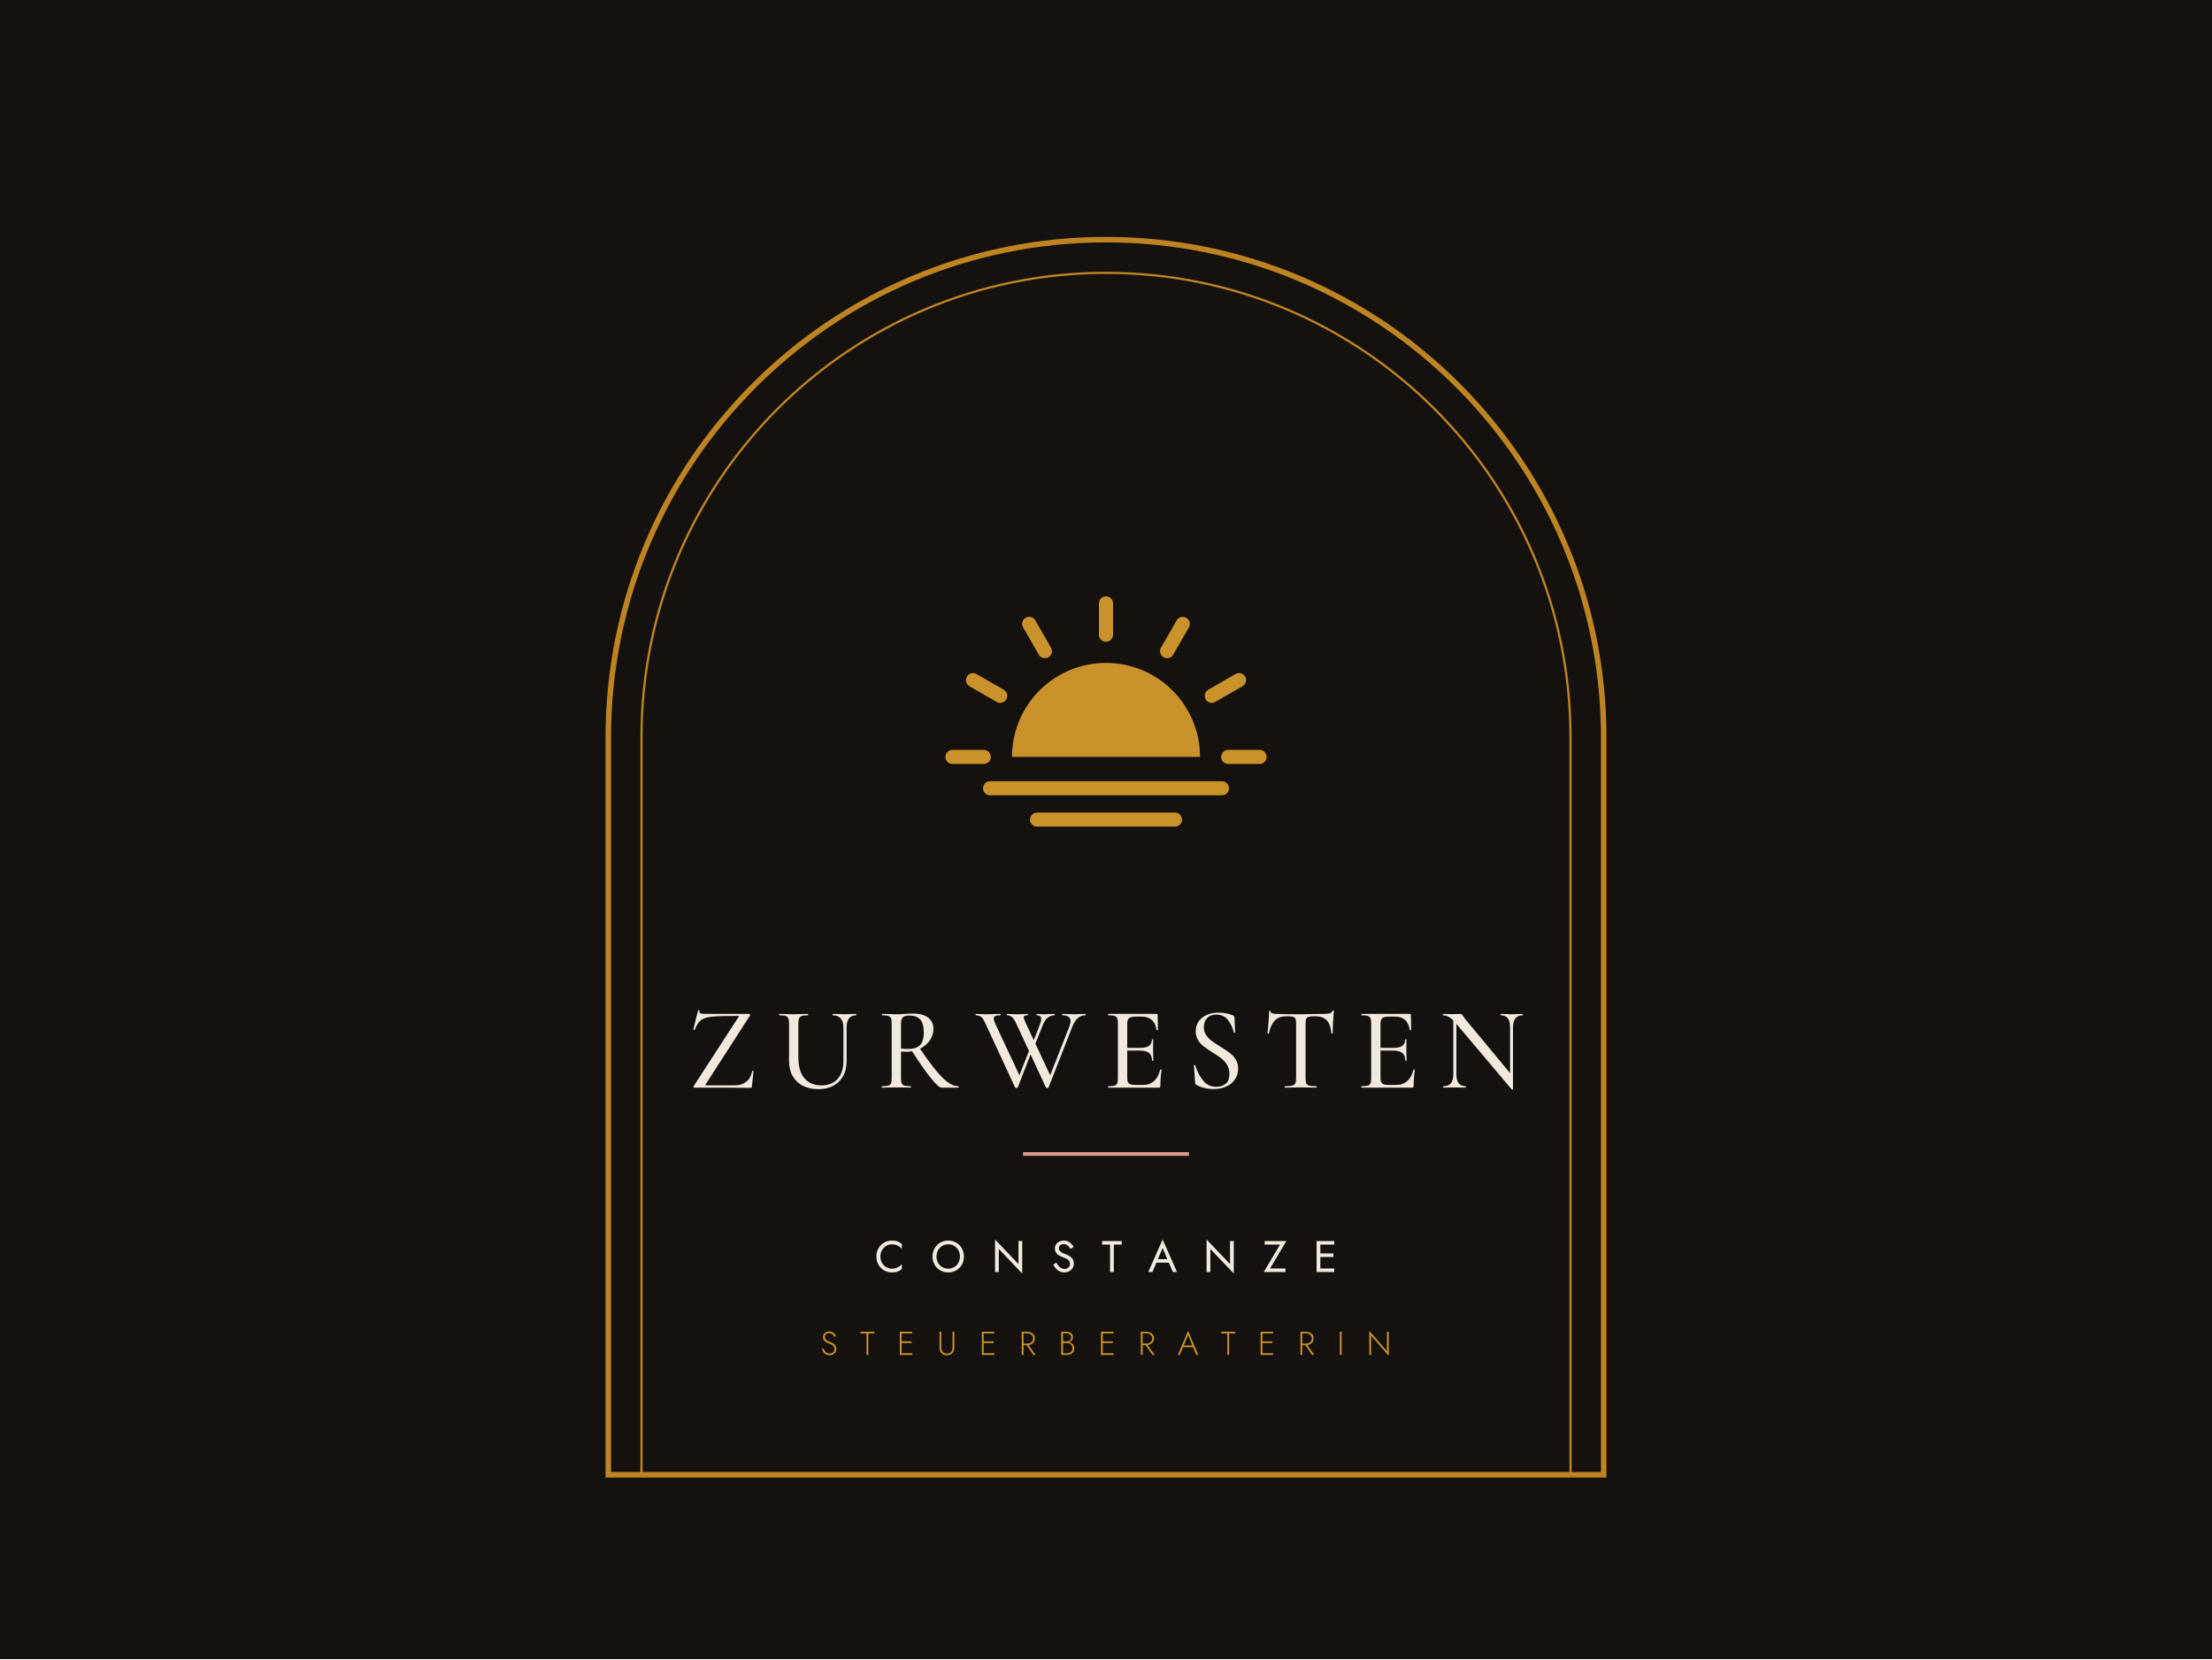
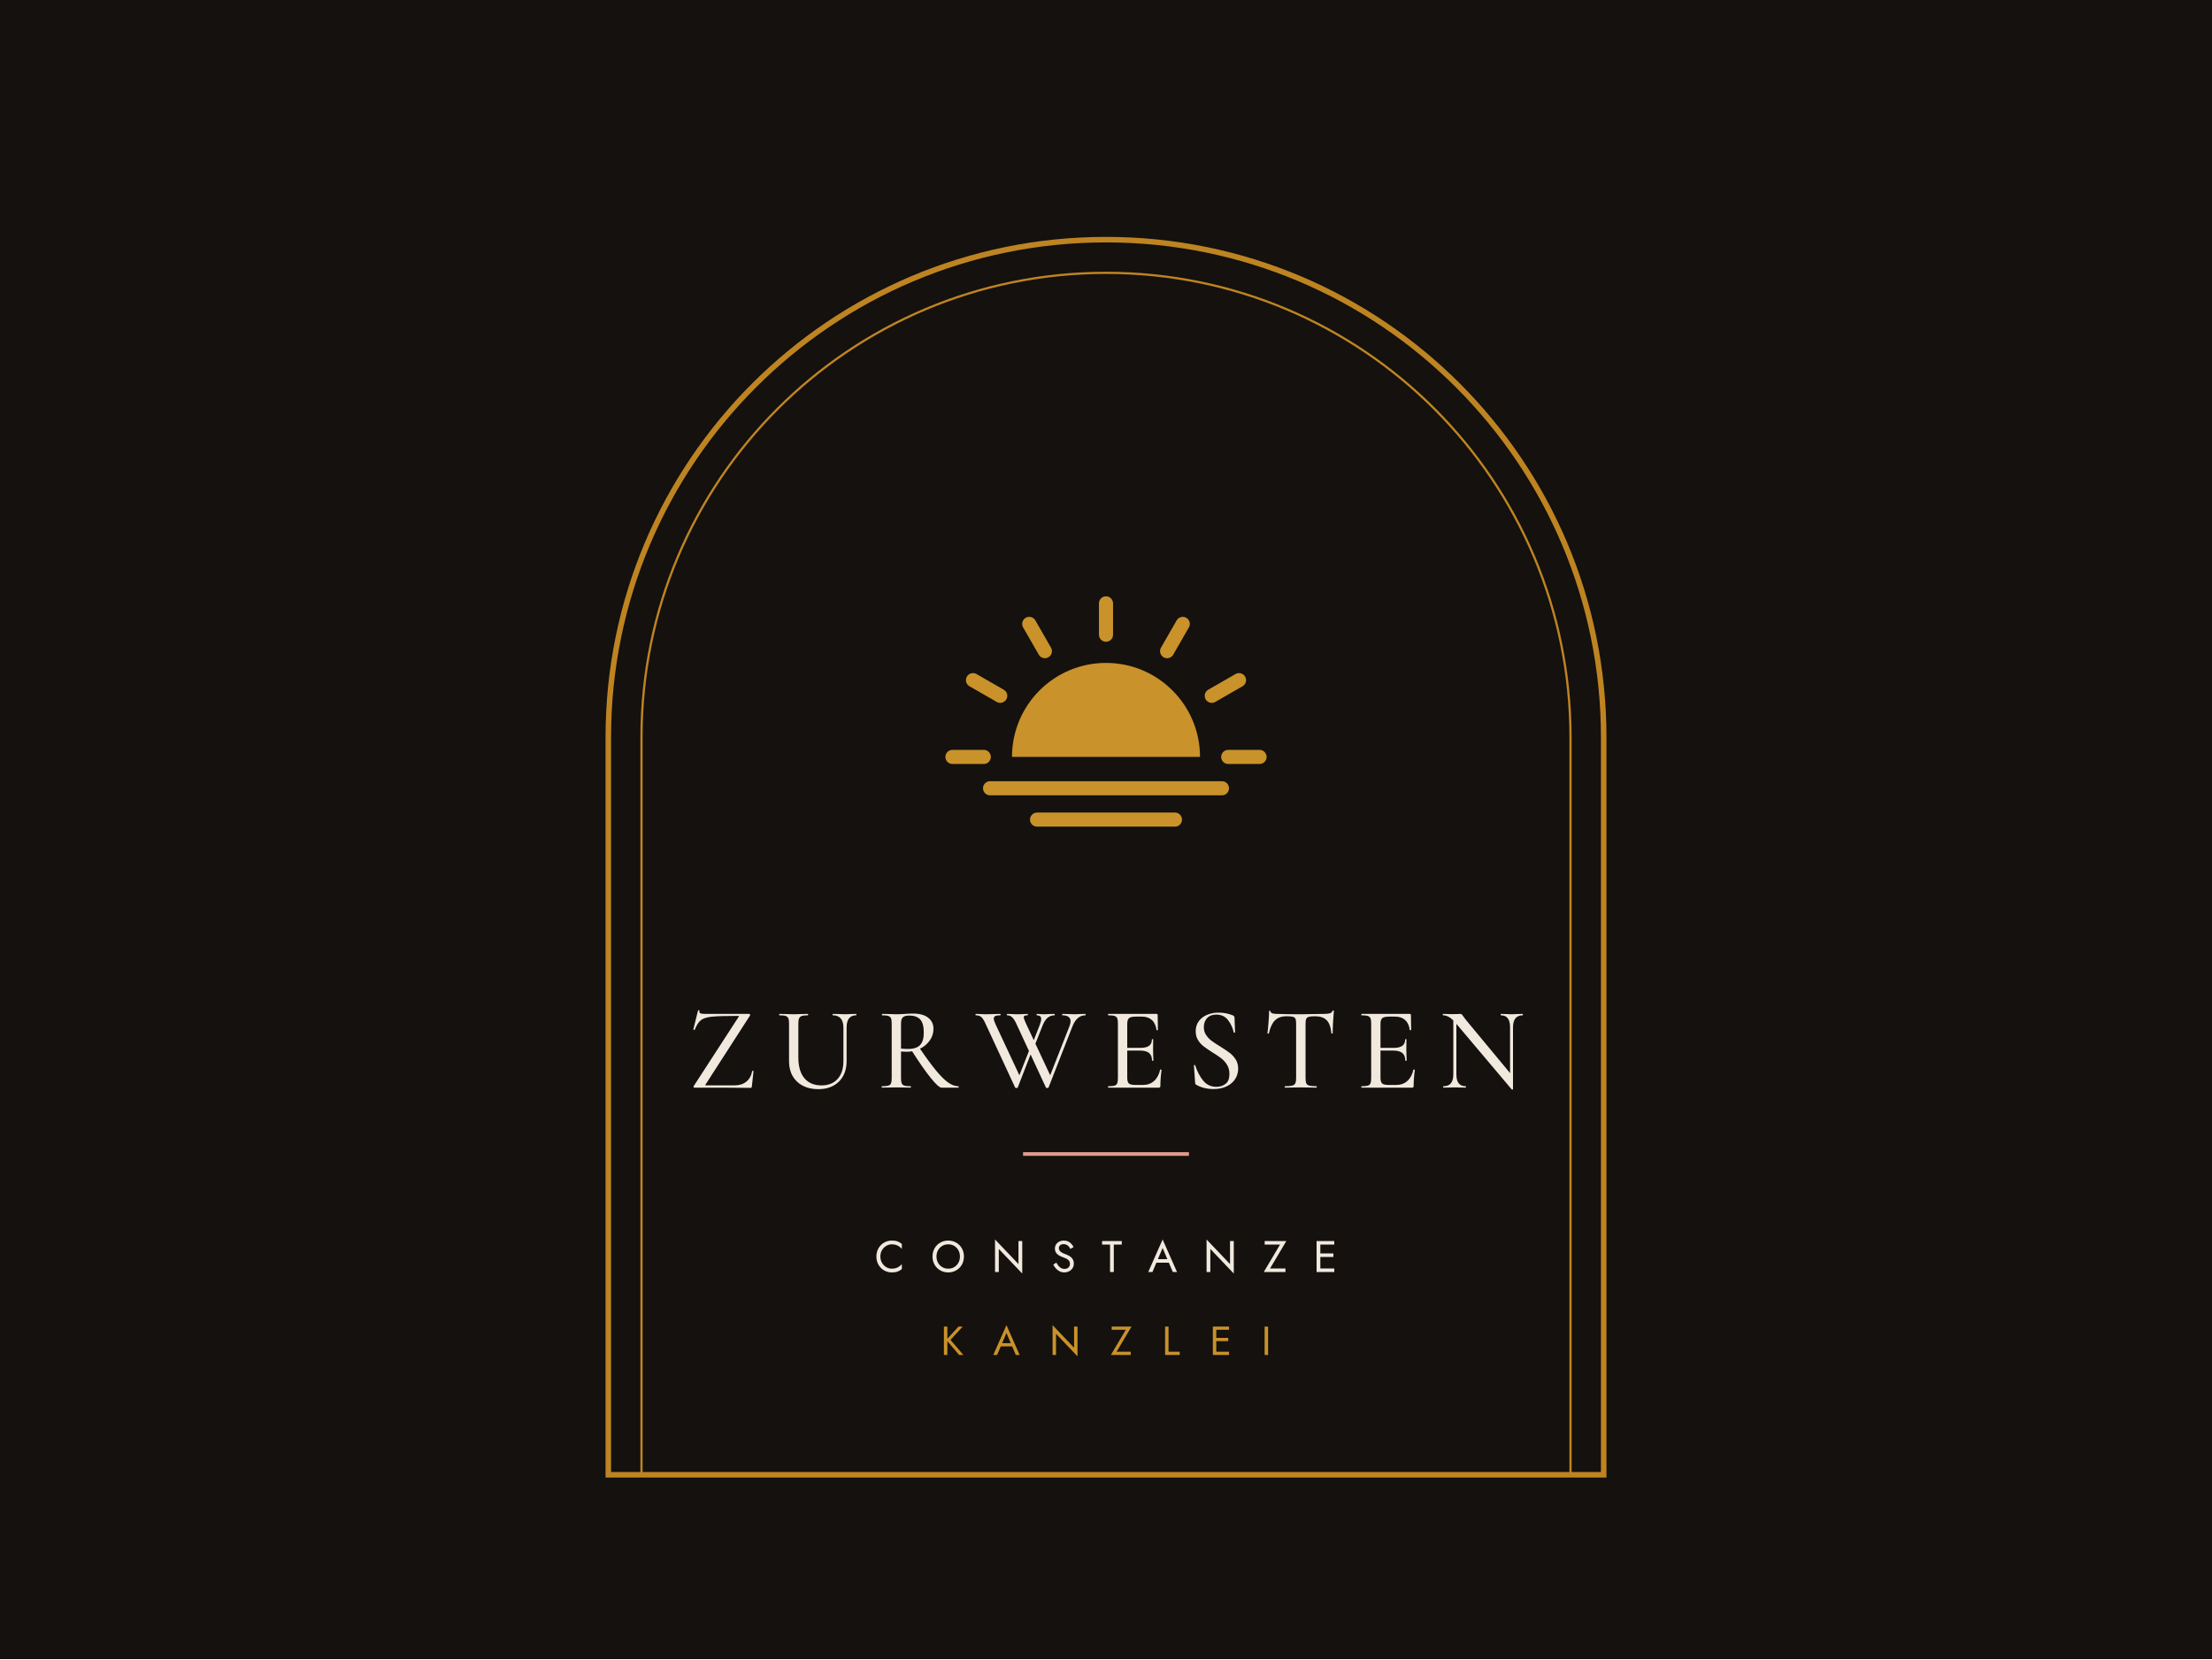
<svg xmlns="http://www.w3.org/2000/svg" viewBox="0 0 1200 900" width="1200" height="900">
  <rect width="1200" height="900" fill="#14110F" />
  <path d="M330 800 V400 A270 270 0 0 1 870 400 V800Z" fill="none" stroke="#BE8421" stroke-width="3" />
  <path d="M348 800 V400 A252 252 0 0 1 852 400 V800" fill="none" stroke="#BE8421" stroke-width="1.2" />
  <g transform="translate(515.0 295.0) scale(0.85)">
    <path d="M40 136 A60 60 0 0 1 160 136Z" fill="#C9922A" />
    <line x1="22.0" y1="136.0" x2="2.0" y2="136.0" stroke="#C9922A" stroke-width="9" stroke-linecap="round" />
    <line x1="32.5" y1="97.0" x2="15.1" y2="87.0" stroke="#C9922A" stroke-width="9" stroke-linecap="round" />
    <line x1="61.0" y1="68.5" x2="51.0" y2="51.1" stroke="#C9922A" stroke-width="9" stroke-linecap="round" />
    <line x1="100.0" y1="58.0" x2="100.0" y2="38.0" stroke="#C9922A" stroke-width="9" stroke-linecap="round" />
    <line x1="139.0" y1="68.5" x2="149.0" y2="51.1" stroke="#C9922A" stroke-width="9" stroke-linecap="round" />
    <line x1="167.5" y1="97.0" x2="184.9" y2="87.0" stroke="#C9922A" stroke-width="9" stroke-linecap="round" />
    <line x1="178.0" y1="136.0" x2="198.0" y2="136.0" stroke="#C9922A" stroke-width="9" stroke-linecap="round" />
    <line x1="26" y1="156" x2="174" y2="156" stroke="#C9922A" stroke-width="9" stroke-linecap="round" />
    <line x1="56" y1="176" x2="144" y2="176" stroke="#C9922A" stroke-width="9" stroke-linecap="round" />
  </g>
  <path fill="#F1E9DE" d="M400.9 551.22Q400.9 551.09 400.38 551.09Q390.34 551.09 386.24 551.5Q382.14 551.92 380.26 553.39Q378.37 554.86 376.9 558.58Q376.83 558.64 376.64 558.64Q376.06 558.64 376.13 558.38L378.69 548.08Q378.69 548.02 378.94 548.02Q379.58 548.02 379.46 548.21Q379.39 548.4 379.39 548.72Q379.39 549.49 380.13 549.74Q380.86 550 383.1 550H406.46Q406.72 550 406.88 550.29Q407.04 550.58 406.91 550.83L382.78 588.27L382.59 588.66Q382.59 588.78 383.1 588.78H398.34Q402.37 588.78 404.86 586.77Q407.36 584.75 408.06 581.04Q408.13 580.85 408.45 580.85Q408.77 580.85 408.77 581.04L407.87 589.49Q407.87 589.68 407.71 589.9Q407.55 590.13 407.3 590.13Q397.76 590 376.64 590Q376.38 590 376.26 589.71Q376.13 589.42 376.32 589.17L400.7 551.6Z M451.86 550.77Q451.66 550.77 451.66 550.38Q451.66 550 451.86 550L454.74 550.06Q457.04 550.19 458.38 550.19Q459.54 550.19 461.71 550.06L464.46 550Q464.59 550 464.59 550.38Q464.59 550.77 464.46 550.77Q461.9 550.77 460.59 552.43Q459.28 554.1 459.28 557.36V575.47Q459.28 582.64 455.09 586.74Q450.9 590.83 443.92 590.83Q439.18 590.83 435.6 589.01Q432.02 587.18 430.03 583.76Q428.05 580.34 428.05 575.73V555.18Q428.05 553.26 427.66 552.37Q427.28 551.47 426.22 551.12Q425.17 550.77 422.86 550.77Q422.67 550.77 422.67 550.38Q422.67 550 422.86 550L426.06 550.06Q428.88 550.19 430.54 550.19Q432.4 550.19 435.09 550.06L438.22 550Q438.42 550 438.42 550.38Q438.42 550.77 438.22 550.77Q435.98 550.77 434.93 551.15Q433.87 551.54 433.49 552.46Q433.1 553.39 433.1 555.31V573.49Q433.1 581.04 436.4 584.91Q439.7 588.78 445.65 588.78Q451.22 588.78 454.38 585.3Q457.55 581.81 457.55 575.54V557.36Q457.55 554.16 456.08 552.46Q454.61 550.77 451.86 550.77Z M494.37 569.58 498.66 568.24Q504.1 576.24 507.81 580.72Q511.52 585.2 514.37 587.22Q517.22 589.23 519.9 589.23Q520.1 589.23 520.1 589.62Q520.1 590 519.9 590H510.75Q509.15 590 504.83 584.62Q500.51 579.25 494.37 569.58ZM506.4 558.13Q506.4 561.58 504.38 564.43Q502.37 567.28 499.04 568.91Q495.71 570.54 491.94 570.54Q490.59 570.54 488.8 570.42V584.82Q488.8 586.74 489.18 587.66Q489.57 588.59 490.62 588.91Q491.68 589.23 493.98 589.23Q494.18 589.23 494.18 589.62Q494.18 590 493.98 590Q492 590 490.85 589.94L486.24 589.87L481.76 589.94Q480.54 590 478.5 590Q478.3 590 478.3 589.62Q478.3 589.23 478.5 589.23Q480.8 589.23 481.89 588.91Q482.98 588.59 483.36 587.66Q483.74 586.74 483.74 584.82V555.18Q483.74 553.26 483.36 552.37Q482.98 551.47 481.92 551.12Q480.86 550.77 478.56 550.77Q478.43 550.77 478.43 550.38Q478.43 550 478.56 550L481.76 550.06Q484.58 550.19 486.24 550.19Q487.58 550.19 488.8 550.13Q490.02 550.06 490.91 550Q493.34 549.81 495.33 549.81Q500.64 549.81 503.52 552.05Q506.4 554.29 506.4 558.13ZM493.34 550.9Q490.85 550.9 489.82 551.82Q488.8 552.75 488.8 555.31V568.82Q490.66 569.01 492.58 569.01Q497.18 569.01 499.17 566.86Q501.15 564.72 501.15 560.18Q501.15 555.06 499.17 552.98Q497.18 550.9 493.34 550.9Z M551.41 590.19Q550.77 590.19 550.7 589.94L534.64 555.31Q533.42 552.62 532.37 551.7Q531.31 550.77 529.39 550.77Q529.2 550.77 529.2 550.38Q529.2 550 529.39 550L531.38 550.06Q533.04 550.19 534.51 550.19Q537.39 550.19 540.21 550.06Q541.1 550 542.64 550Q542.83 550 542.83 550.38Q542.83 550.77 542.64 550.77Q540.78 550.77 539.95 551.15Q539.12 551.54 539.12 552.62Q539.12 553.52 540.02 555.5L553.58 584.5L551.15 588.02L559.22 567.54L560.24 569.01L552.11 589.94Q552.05 590.19 551.41 590.19ZM588.78 550.77Q584.24 550.77 581.87 556.59L568.82 589.94Q568.75 590.19 568.11 590.19Q567.47 590.19 567.41 589.94L551.34 555.31Q550.26 552.94 549.14 551.86Q548.02 550.77 546.42 550.77Q546.22 550.77 546.22 550.38Q546.22 550 546.42 550L548.4 550.06Q549.94 550.19 551.22 550.19Q553.65 550.19 555.7 550.06Q556.34 550 557.42 550Q557.62 550 557.62 550.38Q557.62 550.77 557.42 550.77Q556.34 550.77 555.86 550.99Q555.38 551.22 555.38 551.79Q555.38 552.69 556.72 555.5L570.29 584.5L567.86 588.02L580.21 556.59Q580.78 555.06 580.78 553.97Q580.78 552.43 579.66 551.6Q578.54 550.77 576.37 550.77Q576.18 550.77 576.18 550.38Q576.18 550 576.37 550L579.12 550.06Q581.3 550.19 583.09 550.19Q584.43 550.19 586.1 550.06L588.78 550Q588.98 550 588.98 550.38Q588.98 550.77 588.78 550.77ZM564.85 552.75Q564.85 550.77 562.48 550.77Q562.35 550.77 562.35 550.38Q562.35 550 562.48 550L563.76 550.06Q565.04 550.19 566.7 550.19Q567.86 550.19 569.52 550.06L572.08 550Q572.21 550 572.21 550.38Q572.21 550.77 572.08 550.77Q569.9 550.77 568.3 552.11Q566.7 553.46 565.49 556.59L560.56 569.01L559.54 567.54L563.95 556.27Q564.85 553.97 564.85 552.75Z M601.28 589.23Q603.58 589.23 604.64 588.91Q605.7 588.59 606.08 587.66Q606.46 586.74 606.46 584.82V555.18Q606.46 553.26 606.08 552.37Q605.7 551.47 604.64 551.12Q603.58 550.77 601.28 550.77Q601.09 550.77 601.09 550.38Q601.09 550 601.28 550H627.39Q628.03 550 628.03 550.58L628.16 558.64Q628.16 558.83 627.81 558.86Q627.46 558.9 627.39 558.7Q626.94 555.18 624.9 553.33Q622.85 551.47 619.52 551.47H616.26Q613.44 551.47 612.48 552.3Q611.52 553.14 611.52 555.44V584.56Q611.52 586.86 612.38 587.7Q613.25 588.53 615.87 588.53H620.1Q623.68 588.53 626.08 586.38Q628.48 584.24 629.38 580.27Q629.38 580.14 629.63 580.14Q629.82 580.14 629.98 580.24Q630.14 580.34 630.14 580.4Q629.5 585.01 629.5 589.04Q629.5 589.55 629.31 589.78Q629.12 590 628.54 590H601.28Q601.09 590 601.09 589.62Q601.09 589.23 601.28 589.23ZM618.43 569.9H609.09V568.43H618.56Q621.82 568.43 623.36 567.31Q624.9 566.19 624.9 563.82Q624.9 563.7 625.25 563.7Q625.6 563.7 625.6 563.82L625.54 569.2L625.6 572.08Q625.73 574.13 625.73 575.28Q625.73 575.41 625.34 575.41Q624.96 575.41 624.96 575.28Q624.96 572.53 623.39 571.22Q621.82 569.9 618.43 569.9Z M662.03 567.73Q665.23 569.71 667.12 571.15Q669.01 572.59 670.35 574.7Q671.7 576.82 671.7 579.7Q671.7 582.83 670.06 585.36Q668.43 587.89 665.39 589.33Q662.35 590.77 658.32 590.77Q655.76 590.77 653.26 590.16Q650.77 589.55 648.91 588.4Q648.59 588.21 648.46 587.95Q648.34 587.7 648.34 587.18L647.7 578.03Q647.63 577.78 647.98 577.71Q648.34 577.65 648.4 577.9Q649.94 582.77 652.69 586.16Q655.44 589.55 659.86 589.55Q662.86 589.55 664.91 587.92Q666.96 586.29 666.96 582.58Q666.96 579.76 665.68 577.65Q664.4 575.54 662.54 574.1Q660.69 572.66 657.62 570.8Q654.61 568.88 652.85 567.5Q651.09 566.13 649.87 564.11Q648.66 562.1 648.66 559.41Q648.66 556.14 650.42 553.84Q652.18 551.54 655.02 550.42Q657.87 549.3 661.01 549.3Q665.23 549.3 668.75 550.77Q669.71 551.22 669.71 551.92L670.03 559.92Q670.03 560.18 669.68 560.21Q669.33 560.24 669.26 559.98Q668.56 556.53 666.29 553.46Q664.02 550.38 659.79 550.38Q656.59 550.38 654.83 552.3Q653.07 554.22 653.07 557.17Q653.07 559.6 654.29 561.42Q655.5 563.25 657.23 564.56Q658.96 565.87 662.03 567.73Z M688.35 560.56Q688.29 560.69 687.94 560.69Q687.58 560.69 687.58 560.5Q687.84 558.7 688.16 554.67Q688.48 550.64 688.48 548.59Q688.48 548.27 688.86 548.27Q689.25 548.27 689.25 548.59Q689.25 550 692.77 550Q698.27 550.19 705.63 550.19Q709.41 550.19 713.63 550.06L717.98 550Q720.35 550 721.44 549.68Q722.53 549.36 722.85 548.4Q722.91 548.14 723.26 548.14Q723.62 548.14 723.62 548.4Q723.42 550.19 723.2 554.16Q722.98 558.13 722.98 560.5Q722.98 560.69 722.62 560.69Q722.27 560.69 722.27 560.5Q721.82 555.57 719.71 553.42Q717.6 551.28 713.44 551.28Q711.07 551.28 710.05 551.57Q709.02 551.86 708.64 552.66Q708.26 553.46 708.26 555.31V584.82Q708.26 586.8 708.67 587.7Q709.09 588.59 710.3 588.91Q711.52 589.23 714.21 589.23Q714.34 589.23 714.34 589.62Q714.34 590 714.21 590Q711.97 590 710.69 589.94L705.63 589.87L700.7 589.94Q699.42 590 697.12 590Q696.93 590 696.93 589.62Q696.93 589.23 697.12 589.23Q699.74 589.23 700.99 588.91Q702.24 588.59 702.69 587.66Q703.14 586.74 703.14 584.82V555.18Q703.14 553.39 702.75 552.59Q702.37 551.79 701.31 551.54Q700.26 551.28 697.89 551.28Q693.92 551.28 691.68 553.49Q689.44 555.7 688.35 560.56Z M738.67 589.23Q740.98 589.23 742.03 588.91Q743.09 588.59 743.47 587.66Q743.86 586.74 743.86 584.82V555.18Q743.86 553.26 743.47 552.37Q743.09 551.47 742.03 551.12Q740.98 550.77 738.67 550.77Q738.48 550.77 738.48 550.38Q738.48 550 738.67 550H764.78Q765.42 550 765.42 550.58L765.55 558.64Q765.55 558.83 765.2 558.86Q764.85 558.9 764.78 558.7Q764.34 555.18 762.29 553.33Q760.24 551.47 756.91 551.47H753.65Q750.83 551.47 749.87 552.3Q748.91 553.14 748.91 555.44V584.56Q748.91 586.86 749.78 587.7Q750.64 588.53 753.26 588.53H757.49Q761.07 588.53 763.47 586.38Q765.87 584.24 766.77 580.27Q766.77 580.14 767.02 580.14Q767.22 580.14 767.38 580.24Q767.54 580.34 767.54 580.4Q766.9 585.01 766.9 589.04Q766.9 589.55 766.7 589.78Q766.51 590 765.94 590H738.67Q738.48 590 738.48 589.62Q738.48 589.23 738.67 589.23ZM755.82 569.9H746.48V568.43H755.95Q759.22 568.43 760.75 567.31Q762.29 566.19 762.29 563.82Q762.29 563.7 762.64 563.7Q762.99 563.7 762.99 563.82L762.93 569.2L762.99 572.08Q763.12 574.13 763.12 575.28Q763.12 575.41 762.74 575.41Q762.35 575.41 762.35 575.28Q762.35 572.53 760.78 571.22Q759.22 569.9 755.82 569.9Z M788.42 551.47 790.08 551.6V582.7Q790.08 586.03 791.33 587.63Q792.58 589.23 795.14 589.23Q795.26 589.23 795.26 589.62Q795.26 590 795.14 590Q793.47 590 792.58 589.94L789.31 589.87L785.86 589.94Q784.9 590 783.04 590Q782.91 590 782.91 589.62Q782.91 589.23 783.04 589.23Q785.79 589.23 787.1 587.63Q788.42 586.03 788.42 582.7ZM820.1 590.96 789.95 555.25Q787.84 552.75 786.18 551.76Q784.51 550.77 782.85 550.77Q782.72 550.77 782.72 550.38Q782.72 550 782.85 550L785.34 550.06Q786.11 550.13 787.52 550.13L790.78 550.06Q791.42 550 792.26 550Q792.77 550 793.02 550.26Q793.28 550.51 793.79 551.28L795.33 553.33L820.29 583.41L820.8 590.83Q820.8 590.96 820.51 591.02Q820.22 591.09 820.1 590.96ZM820.8 590.83 819.2 588.85V557.36Q819.2 554.03 817.98 552.4Q816.77 550.77 814.21 550.77Q814.08 550.77 814.08 550.38Q814.08 550 814.21 550L816.77 550.06Q818.69 550.19 820.03 550.19Q821.18 550.19 823.36 550.06L826.05 550Q826.18 550 826.18 550.38Q826.18 550.77 826.05 550.77Q820.8 550.77 820.8 557.36Z" />
  <rect x="555.0" y="625" width="90" height="2" fill="#E09A8E" />
  <path fill="#F1E9DE" d="M477.6 681.6Q477.6 679.63 478.48 678.16Q479.36 676.68 480.77 675.84Q482.19 675 483.84 675Q485.04 675 486.04 675.31Q487.04 675.62 487.85 676.19Q488.67 676.75 489.24 677.5V674.81Q488.19 673.87 486.94 673.42Q485.69 672.96 483.84 672.96Q482.09 672.96 480.57 673.6Q479.04 674.23 477.89 675.4Q476.74 676.56 476.09 678.14Q475.44 679.73 475.44 681.6Q475.44 683.47 476.09 685.06Q476.74 686.64 477.89 687.8Q479.04 688.97 480.57 689.6Q482.09 690.24 483.84 690.24Q485.69 690.24 486.94 689.78Q488.19 689.33 489.24 688.39V685.7Q488.67 686.45 487.85 687.01Q487.04 687.58 486.04 687.89Q485.04 688.2 483.84 688.2Q482.19 688.2 480.77 687.36Q479.36 686.52 478.48 685.03Q477.6 683.54 477.6 681.6Z M508.04 681.6Q508.04 679.7 508.87 678.22Q509.7 676.73 511.14 675.86Q512.58 675 514.4 675Q516.25 675 517.68 675.86Q519.11 676.73 519.94 678.22Q520.76 679.7 520.76 681.6Q520.76 683.5 519.94 684.98Q519.11 686.47 517.68 687.34Q516.25 688.2 514.4 688.2Q512.58 688.2 511.14 687.34Q509.7 686.47 508.87 684.98Q508.04 683.5 508.04 681.6ZM505.88 681.6Q505.88 683.42 506.52 685.01Q507.16 686.59 508.31 687.76Q509.46 688.92 511.02 689.58Q512.58 690.24 514.4 690.24Q516.25 690.24 517.8 689.58Q519.35 688.92 520.5 687.76Q521.65 686.59 522.29 685.01Q522.92 683.42 522.92 681.6Q522.92 679.75 522.29 678.18Q521.65 676.61 520.5 675.44Q519.35 674.28 517.8 673.62Q516.25 672.96 514.4 672.96Q512.58 672.96 511.02 673.62Q509.46 674.28 508.31 675.44Q507.16 676.61 506.52 678.18Q505.88 679.75 505.88 681.6Z M552.52 673.2V685.7L539.8 672.36V690H541.84V677.5L554.56 690.84V673.2Z M573.03 684.91 571.4 686.02Q571.95 687.12 572.82 688.09Q573.7 689.06 574.86 689.65Q576.03 690.24 577.4 690.24Q578.4 690.24 579.33 689.9Q580.25 689.57 580.98 688.94Q581.72 688.32 582.14 687.43Q582.56 686.54 582.56 685.44Q582.56 684.29 582.15 683.46Q581.74 682.63 581.1 682.04Q580.47 681.46 579.72 681.07Q578.98 680.69 578.31 680.45Q576.84 679.94 575.99 679.43Q575.14 678.91 574.78 678.32Q574.42 677.74 574.42 677.04Q574.42 676.22 575.04 675.56Q575.67 674.9 577.04 674.9Q578.02 674.9 578.7 675.29Q579.39 675.67 579.87 676.27Q580.35 676.87 580.66 677.5L582.41 676.49Q582 675.6 581.28 674.8Q580.56 673.99 579.54 673.48Q578.52 672.96 577.16 672.96Q575.74 672.96 574.64 673.52Q573.53 674.09 572.91 675.07Q572.28 676.06 572.28 677.3Q572.28 678.46 572.73 679.25Q573.17 680.04 573.87 680.58Q574.56 681.12 575.33 681.47Q576.1 681.82 576.72 682.03Q577.68 682.37 578.54 682.79Q579.39 683.21 579.92 683.88Q580.44 684.55 580.44 685.68Q580.44 686.83 579.63 687.58Q578.81 688.32 577.47 688.32Q576.46 688.32 575.67 687.89Q574.88 687.46 574.24 686.69Q573.6 685.92 573.03 684.91Z M597.88 675.12H602.2V690H604.24V675.12H608.56V673.2H597.88Z M634.1 684.96 636.24 690H638.52L630.72 672.36L622.92 690H625.2L627.33 684.96ZM630.72 676.99 633.28 683.04H628.15Z M667.28 673.2V685.7L654.56 672.36V690H656.6V677.5L669.32 690.84V673.2Z M686.08 675.12H694.43L685.6 690H697.36V688.08H689L697.84 673.2H686.08Z M714.24 673.2V690H723.84V688.08H716.28V681.84H723.36V679.92H716.28V675.12H723.84V673.2Z" />
-   <path fill="#C9922A" d="M446.68 731.36 445.87 731.87Q446.18 732.75 446.74 733.51Q447.29 734.26 448.12 734.71Q448.95 735.16 450.05 735.16Q450.82 735.16 451.49 734.92Q452.15 734.68 452.65 734.22Q453.14 733.76 453.42 733.13Q453.7 732.5 453.7 731.72Q453.7 730.9 453.41 730.29Q453.13 729.69 452.67 729.26Q452.21 728.83 451.65 728.54Q451.09 728.25 450.57 728.05Q449.56 727.69 448.88 727.29Q448.19 726.88 447.85 726.38Q447.51 725.87 447.51 725.17Q447.51 724.33 448.1 723.76Q448.7 723.19 449.8 723.19Q450.62 723.19 451.18 723.51Q451.74 723.82 452.11 724.29Q452.48 724.76 452.68 725.24L453.54 724.76Q453.29 724.15 452.8 723.57Q452.32 722.99 451.59 722.62Q450.86 722.24 449.85 722.24Q448.88 722.24 448.1 722.62Q447.33 723.01 446.9 723.7Q446.47 724.4 446.47 725.3Q446.47 726.11 446.78 726.68Q447.1 727.26 447.6 727.66Q448.1 728.07 448.69 728.35Q449.27 728.63 449.81 728.83Q450.53 729.1 451.19 729.45Q451.85 729.8 452.26 730.36Q452.68 730.91 452.68 731.83Q452.68 732.88 451.98 733.55Q451.29 734.23 450.07 734.23Q449.17 734.23 448.52 733.84Q447.87 733.45 447.43 732.8Q446.99 732.16 446.68 731.36Z M466.76 723.34H470.08V735H471.07V723.34H474.38V722.4H466.76Z M488.14 722.4V735H494.91V734.06H489.13V728.56H494.55V727.62H489.13V723.34H494.91V722.4Z M509.66 722.4V730.93Q509.66 731.87 509.93 732.65Q510.2 733.43 510.73 733.99Q511.25 734.55 512 734.87Q512.74 735.18 513.7 735.18Q514.65 735.18 515.4 734.87Q516.14 734.55 516.67 733.99Q517.19 733.43 517.46 732.65Q517.73 731.87 517.73 730.93V722.4H516.74V730.93Q516.74 732.44 515.95 733.34Q515.15 734.24 513.7 734.24Q512.24 734.24 511.45 733.34Q510.65 732.44 510.65 730.93V722.4Z M532.66 722.4V735H539.43V734.06H533.65V728.56H539.07V727.62H533.65V723.34H539.43V722.4Z M554.27 722.4V735H555.26V729.71H556.92L560.59 735H561.82L557.98 729.65Q558.72 729.56 559.35 729.28Q560.3 728.86 560.86 728.03Q561.42 727.21 561.42 726.05Q561.42 724.88 560.86 724.07Q560.3 723.26 559.34 722.83Q558.38 722.4 557.15 722.4ZM555.26 728.83V723.28H557.15Q558.11 723.28 558.85 723.61Q559.58 723.93 560.01 724.54Q560.43 725.15 560.43 726.05Q560.43 726.95 560.02 727.58Q559.6 728.2 558.86 728.51Q558.11 728.83 557.15 728.83Z M579.85 728.09Q580.12 728.02 580.37 727.91Q581.18 727.6 581.64 726.98Q582.1 726.36 582.1 725.44Q582.1 724.43 581.65 723.76Q581.2 723.08 580.38 722.74Q579.56 722.4 578.42 722.4H575.69V735H578.6Q579.83 735 580.77 734.6Q581.72 734.21 582.26 733.4Q582.8 732.59 582.8 731.35Q582.8 730.48 582.45 729.84Q582.1 729.2 581.51 728.79Q580.93 728.38 580.19 728.16Q580.01 728.12 579.85 728.09ZM576.68 728.54H578.6Q579.25 728.54 579.82 728.72Q580.39 728.9 580.84 729.25Q581.29 729.6 581.54 730.11Q581.79 730.63 581.79 731.29Q581.79 732.23 581.39 732.85Q581 733.47 580.28 733.79Q579.56 734.12 578.6 734.12H576.68ZM576.68 727.66V723.28H578.42Q579.65 723.28 580.38 723.87Q581.11 724.45 581.11 725.5Q581.11 726.23 580.75 726.71Q580.39 727.19 579.77 727.42Q579.16 727.66 578.42 727.66Z M597.28 722.4V735H604.05V734.06H598.27V728.56H603.69V727.62H598.27V723.34H604.05V722.4Z M618.89 722.4V735H619.88V729.71H621.54L625.21 735H626.44L622.6 729.65Q623.34 729.56 623.97 729.28Q624.92 728.86 625.48 728.03Q626.04 727.21 626.04 726.05Q626.04 724.88 625.48 724.07Q624.92 723.26 623.96 722.83Q623 722.4 621.77 722.4ZM619.88 728.83V723.28H621.77Q622.73 723.28 623.47 723.61Q624.2 723.93 624.63 724.54Q625.05 725.15 625.05 726.05Q625.05 726.95 624.64 727.58Q624.22 728.2 623.47 728.51Q622.73 728.83 621.77 728.83Z M647.22 730.77 648.97 735H650.08L644.52 721.91L638.96 735H640.07L641.8 730.77ZM644.52 724.2 646.84 729.83H642.2Z M662.5 723.34H665.81V735H666.8V723.34H670.11V722.4H662.5Z M683.87 722.4V735H690.64V734.06H684.86V728.56H690.28V727.62H684.86V723.34H690.64V722.4Z M705.49 722.4V735H706.48V729.71H708.13L711.8 735H713.03L709.19 729.65Q709.93 729.56 710.56 729.28Q711.52 728.86 712.07 728.03Q712.63 727.21 712.63 726.05Q712.63 724.88 712.07 724.07Q711.52 723.26 710.55 722.83Q709.59 722.4 708.37 722.4ZM706.48 728.83V723.28H708.37Q709.32 723.28 710.06 723.61Q710.8 723.93 711.22 724.54Q711.64 725.15 711.64 726.05Q711.64 726.95 711.23 727.58Q710.81 728.2 710.07 728.51Q709.32 728.83 708.37 728.83Z M726.86 722.4V735H727.85V722.4Z M752.42 722.4V732.95L742.84 721.91V735H743.83V724.49L753.41 735.49V722.4Z" />
+   <path fill="#C9922A" d="M512.07 719.6V735H513.94V727.52L520.32 735H522.63L515.63 726.82L522.3 719.6H519.99L513.94 726.22V719.6Z M549.1 730.38 551.06 735H553.15L546 718.83L538.85 735H540.94L542.9 730.38ZM546 723.08 548.35 728.62H543.65Z M582.68 719.6V731.06L571.02 718.83V735H572.89V723.54L584.55 735.77V719.6Z M603.08 721.36H610.74L602.64 735H613.42V733.24H605.76L613.86 719.6H603.08Z M632.06 719.6V735H639.98V733.24H633.93V719.6Z M657.96 719.6V735H666.76V733.24H659.83V727.52H666.32V725.76H659.83V721.36H666.76V719.6Z M686.06 719.6V735H687.93V719.6Z" />
</svg>
